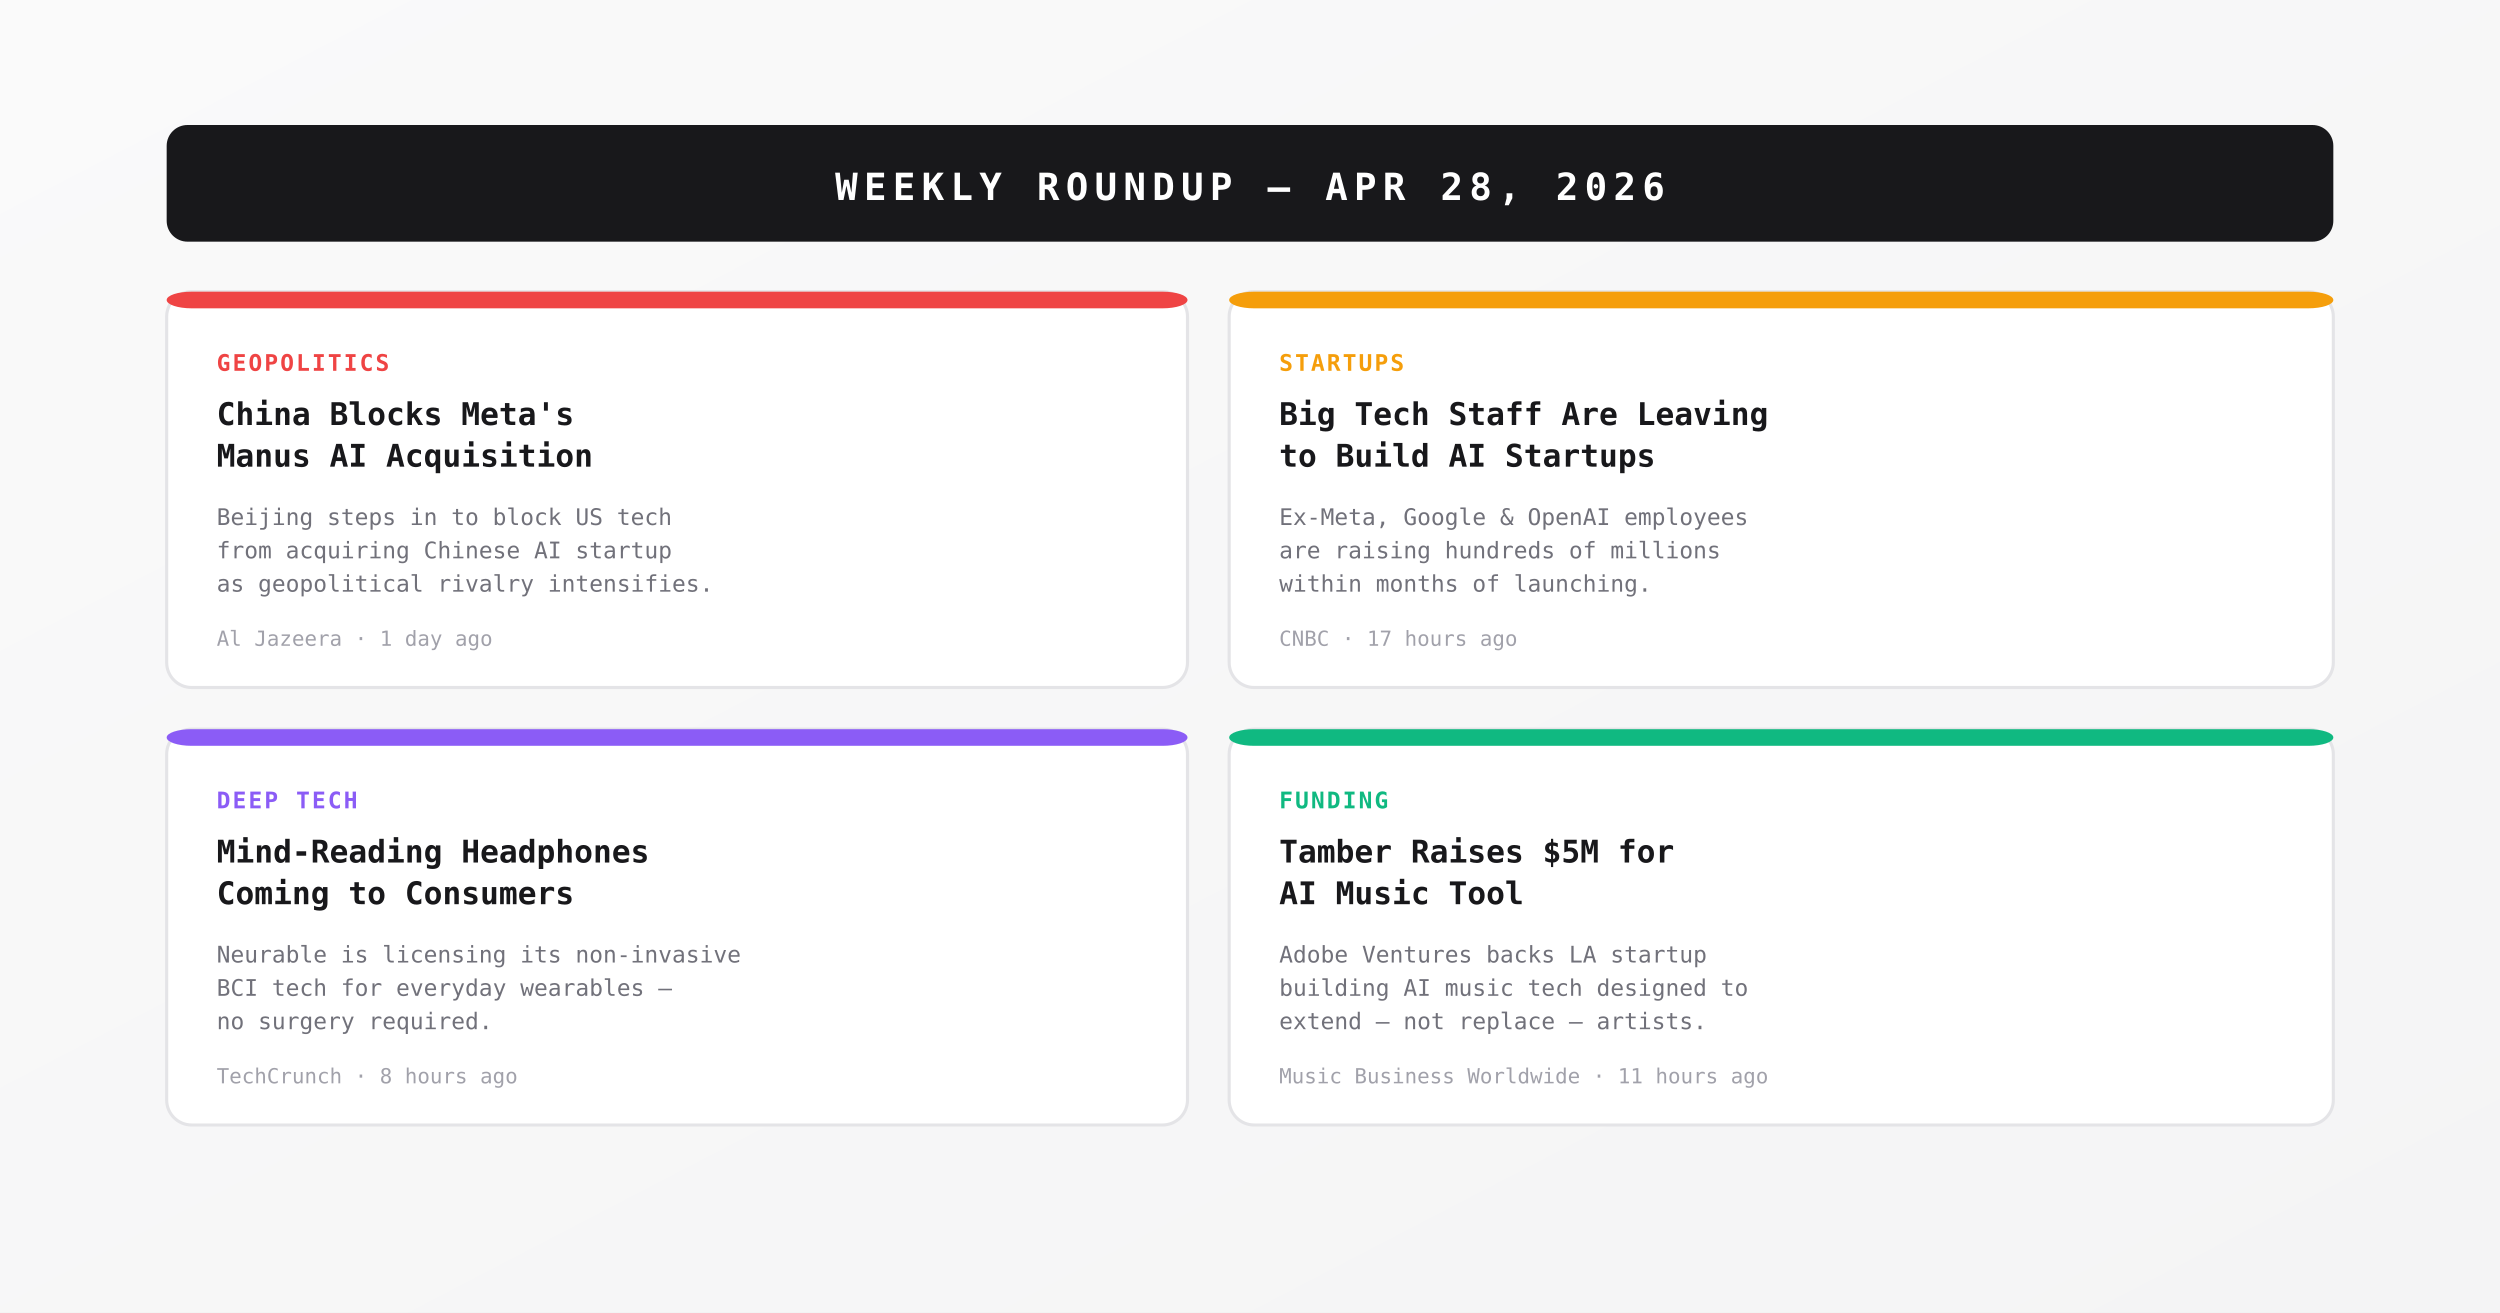
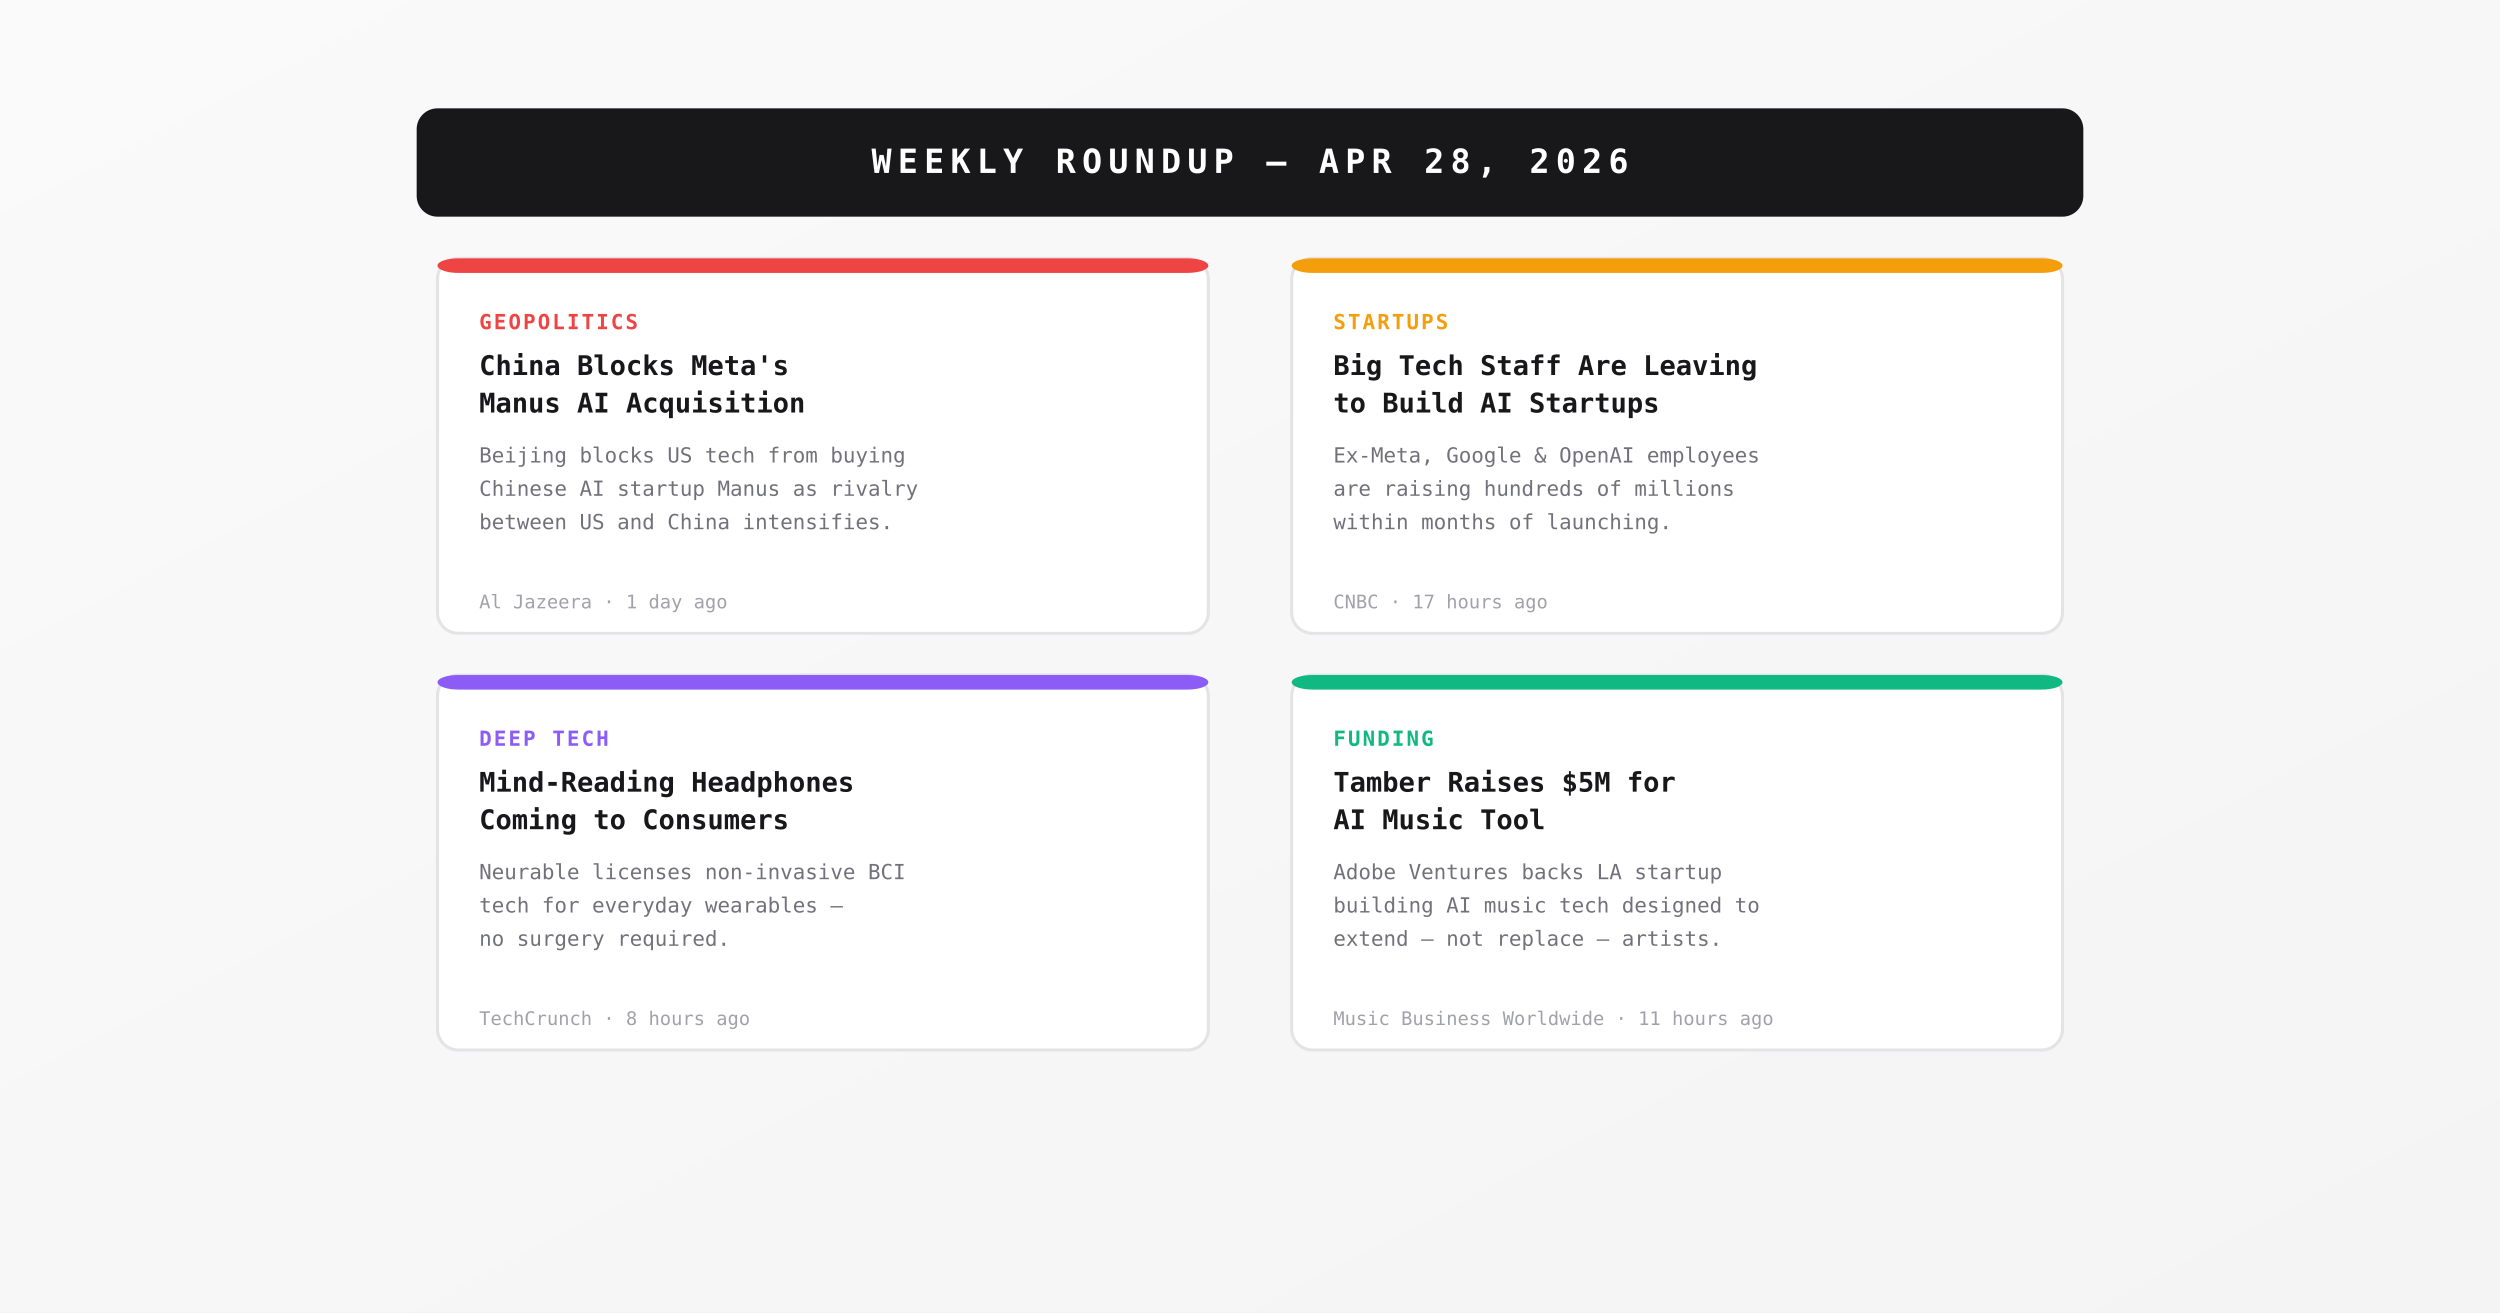
<svg xmlns="http://www.w3.org/2000/svg" viewBox="0 0 1200 630" width="1200" height="630">
  <defs>
    <linearGradient id="bg" x1="0%" y1="0%" x2="100%" y2="100%">
      <stop offset="0%" style="stop-color:#fafafa" />
      <stop offset="100%" style="stop-color:#f4f4f5" />
    </linearGradient>
  </defs>
  <rect width="1200" height="630" fill="url(#bg)" />
-   <rect x="80" y="60" width="1040" height="56" rx="10" fill="#18181b" />
-   <text x="600" y="96" font-family="monospace" font-size="18" font-weight="900" fill="white" text-anchor="middle" letter-spacing="3">WEEKLY ROUNDUP — APR 28, 2026</text>
-   <rect x="80" y="140" width="490" height="190" rx="12" fill="white" stroke="#e4e4e7" stroke-width="1.5" />
-   <rect x="80" y="140" width="490" height="8" rx="12" fill="#ef4444" />
-   <text x="104" y="178" font-family="monospace" font-size="11" font-weight="700" fill="#ef4444" letter-spacing="1">GEOPOLITICS</text>
-   <text x="104" y="204" font-family="monospace" font-size="15" font-weight="900" fill="#18181b">China Blocks Meta's</text>
-   <text x="104" y="224" font-family="monospace" font-size="15" font-weight="900" fill="#18181b">Manus AI Acquisition</text>
-   <text x="104" y="252" font-family="monospace" font-size="11" fill="#71717a">Beijing steps in to block US tech</text>
-   <text x="104" y="268" font-family="monospace" font-size="11" fill="#71717a">from acquiring Chinese AI startup</text>
-   <text x="104" y="284" font-family="monospace" font-size="11" fill="#71717a">as geopolitical rivalry intensifies.</text>
-   <text x="104" y="310" font-family="monospace" font-size="10" fill="#a1a1aa">Al Jazeera · 1 day ago</text>
-   <rect x="590" y="140" width="530" height="190" rx="12" fill="white" stroke="#e4e4e7" stroke-width="1.5" />
-   <rect x="590" y="140" width="530" height="8" rx="12" fill="#f59e0b" />
-   <text x="614" y="178" font-family="monospace" font-size="11" font-weight="700" fill="#f59e0b" letter-spacing="1">STARTUPS</text>
-   <text x="614" y="204" font-family="monospace" font-size="15" font-weight="900" fill="#18181b">Big Tech Staff Are Leaving</text>
-   <text x="614" y="224" font-family="monospace" font-size="15" font-weight="900" fill="#18181b">to Build AI Startups</text>
-   <text x="614" y="252" font-family="monospace" font-size="11" fill="#71717a">Ex-Meta, Google &amp; OpenAI employees</text>
-   <text x="614" y="268" font-family="monospace" font-size="11" fill="#71717a">are raising hundreds of millions</text>
-   <text x="614" y="284" font-family="monospace" font-size="11" fill="#71717a">within months of launching.</text>
-   <text x="614" y="310" font-family="monospace" font-size="10" fill="#a1a1aa">CNBC · 17 hours ago</text>
-   <rect x="80" y="350" width="490" height="190" rx="12" fill="white" stroke="#e4e4e7" stroke-width="1.5" />
-   <rect x="80" y="350" width="490" height="8" rx="12" fill="#8b5cf6" />
-   <text x="104" y="388" font-family="monospace" font-size="11" font-weight="700" fill="#8b5cf6" letter-spacing="1">DEEP TECH</text>
-   <text x="104" y="414" font-family="monospace" font-size="15" font-weight="900" fill="#18181b">Mind-Reading Headphones</text>
-   <text x="104" y="434" font-family="monospace" font-size="15" font-weight="900" fill="#18181b">Coming to Consumers</text>
-   <text x="104" y="462" font-family="monospace" font-size="11" fill="#71717a">Neurable is licensing its non-invasive</text>
-   <text x="104" y="478" font-family="monospace" font-size="11" fill="#71717a">BCI tech for everyday wearables —</text>
-   <text x="104" y="494" font-family="monospace" font-size="11" fill="#71717a">no surgery required.</text>
-   <text x="104" y="520" font-family="monospace" font-size="10" fill="#a1a1aa">TechCrunch · 8 hours ago</text>
-   <rect x="590" y="350" width="530" height="190" rx="12" fill="white" stroke="#e4e4e7" stroke-width="1.5" />
-   <rect x="590" y="350" width="530" height="8" rx="12" fill="#10b981" />
-   <text x="614" y="388" font-family="monospace" font-size="11" font-weight="700" fill="#10b981" letter-spacing="1">FUNDING</text>
-   <text x="614" y="414" font-family="monospace" font-size="15" font-weight="900" fill="#18181b">Tamber Raises $5M for</text>
-   <text x="614" y="434" font-family="monospace" font-size="15" font-weight="900" fill="#18181b">AI Music Tool</text>
-   <text x="614" y="462" font-family="monospace" font-size="11" fill="#71717a">Adobe Ventures backs LA startup</text>
-   <text x="614" y="478" font-family="monospace" font-size="11" fill="#71717a">building AI music tech designed to</text>
-   <text x="614" y="494" font-family="monospace" font-size="11" fill="#71717a">extend — not replace — artists.</text>
-   <text x="614" y="520" font-family="monospace" font-size="10" fill="#a1a1aa">Music Business Worldwide · 11 hours ago</text>
+   <rect x="200" y="52" width="800" height="52" rx="10" fill="#18181b" />
+   <text x="600" y="83" font-family="monospace" font-size="16" font-weight="900" fill="white" text-anchor="middle" letter-spacing="3">WEEKLY ROUNDUP — APR 28, 2026</text>
+   <rect x="210" y="124" width="370" height="180" rx="10" fill="white" stroke="#e4e4e7" stroke-width="1.5" />
+   <rect x="210" y="124" width="370" height="7" rx="10" fill="#ef4444" />
+   <text x="230" y="158" font-family="monospace" font-size="10" font-weight="700" fill="#ef4444" letter-spacing="1">GEOPOLITICS</text>
+   <text x="230" y="180" font-family="monospace" font-size="13" font-weight="900" fill="#18181b">China Blocks Meta's</text>
+   <text x="230" y="198" font-family="monospace" font-size="13" font-weight="900" fill="#18181b">Manus AI Acquisition</text>
+   <text x="230" y="222" font-family="monospace" font-size="10" fill="#71717a">Beijing blocks US tech from buying</text>
+   <text x="230" y="238" font-family="monospace" font-size="10" fill="#71717a">Chinese AI startup Manus as rivalry</text>
+   <text x="230" y="254" font-family="monospace" font-size="10" fill="#71717a">between US and China intensifies.</text>
+   <text x="230" y="292" font-family="monospace" font-size="9" fill="#a1a1aa">Al Jazeera · 1 day ago</text>
+   <rect x="620" y="124" width="370" height="180" rx="10" fill="white" stroke="#e4e4e7" stroke-width="1.5" />
+   <rect x="620" y="124" width="370" height="7" rx="10" fill="#f59e0b" />
+   <text x="640" y="158" font-family="monospace" font-size="10" font-weight="700" fill="#f59e0b" letter-spacing="1">STARTUPS</text>
+   <text x="640" y="180" font-family="monospace" font-size="13" font-weight="900" fill="#18181b">Big Tech Staff Are Leaving</text>
+   <text x="640" y="198" font-family="monospace" font-size="13" font-weight="900" fill="#18181b">to Build AI Startups</text>
+   <text x="640" y="222" font-family="monospace" font-size="10" fill="#71717a">Ex-Meta, Google &amp; OpenAI employees</text>
+   <text x="640" y="238" font-family="monospace" font-size="10" fill="#71717a">are raising hundreds of millions</text>
+   <text x="640" y="254" font-family="monospace" font-size="10" fill="#71717a">within months of launching.</text>
+   <text x="640" y="292" font-family="monospace" font-size="9" fill="#a1a1aa">CNBC · 17 hours ago</text>
+   <rect x="210" y="324" width="370" height="180" rx="10" fill="white" stroke="#e4e4e7" stroke-width="1.5" />
+   <rect x="210" y="324" width="370" height="7" rx="10" fill="#8b5cf6" />
+   <text x="230" y="358" font-family="monospace" font-size="10" font-weight="700" fill="#8b5cf6" letter-spacing="1">DEEP TECH</text>
+   <text x="230" y="380" font-family="monospace" font-size="13" font-weight="900" fill="#18181b">Mind-Reading Headphones</text>
+   <text x="230" y="398" font-family="monospace" font-size="13" font-weight="900" fill="#18181b">Coming to Consumers</text>
+   <text x="230" y="422" font-family="monospace" font-size="10" fill="#71717a">Neurable licenses non-invasive BCI</text>
+   <text x="230" y="438" font-family="monospace" font-size="10" fill="#71717a">tech for everyday wearables —</text>
+   <text x="230" y="454" font-family="monospace" font-size="10" fill="#71717a">no surgery required.</text>
+   <text x="230" y="492" font-family="monospace" font-size="9" fill="#a1a1aa">TechCrunch · 8 hours ago</text>
+   <rect x="620" y="324" width="370" height="180" rx="10" fill="white" stroke="#e4e4e7" stroke-width="1.5" />
+   <rect x="620" y="324" width="370" height="7" rx="10" fill="#10b981" />
+   <text x="640" y="358" font-family="monospace" font-size="10" font-weight="700" fill="#10b981" letter-spacing="1">FUNDING</text>
+   <text x="640" y="380" font-family="monospace" font-size="13" font-weight="900" fill="#18181b">Tamber Raises $5M for</text>
+   <text x="640" y="398" font-family="monospace" font-size="13" font-weight="900" fill="#18181b">AI Music Tool</text>
+   <text x="640" y="422" font-family="monospace" font-size="10" fill="#71717a">Adobe Ventures backs LA startup</text>
+   <text x="640" y="438" font-family="monospace" font-size="10" fill="#71717a">building AI music tech designed to</text>
+   <text x="640" y="454" font-family="monospace" font-size="10" fill="#71717a">extend — not replace — artists.</text>
+   <text x="640" y="492" font-family="monospace" font-size="9" fill="#a1a1aa">Music Business Worldwide · 11 hours ago</text>
</svg>
